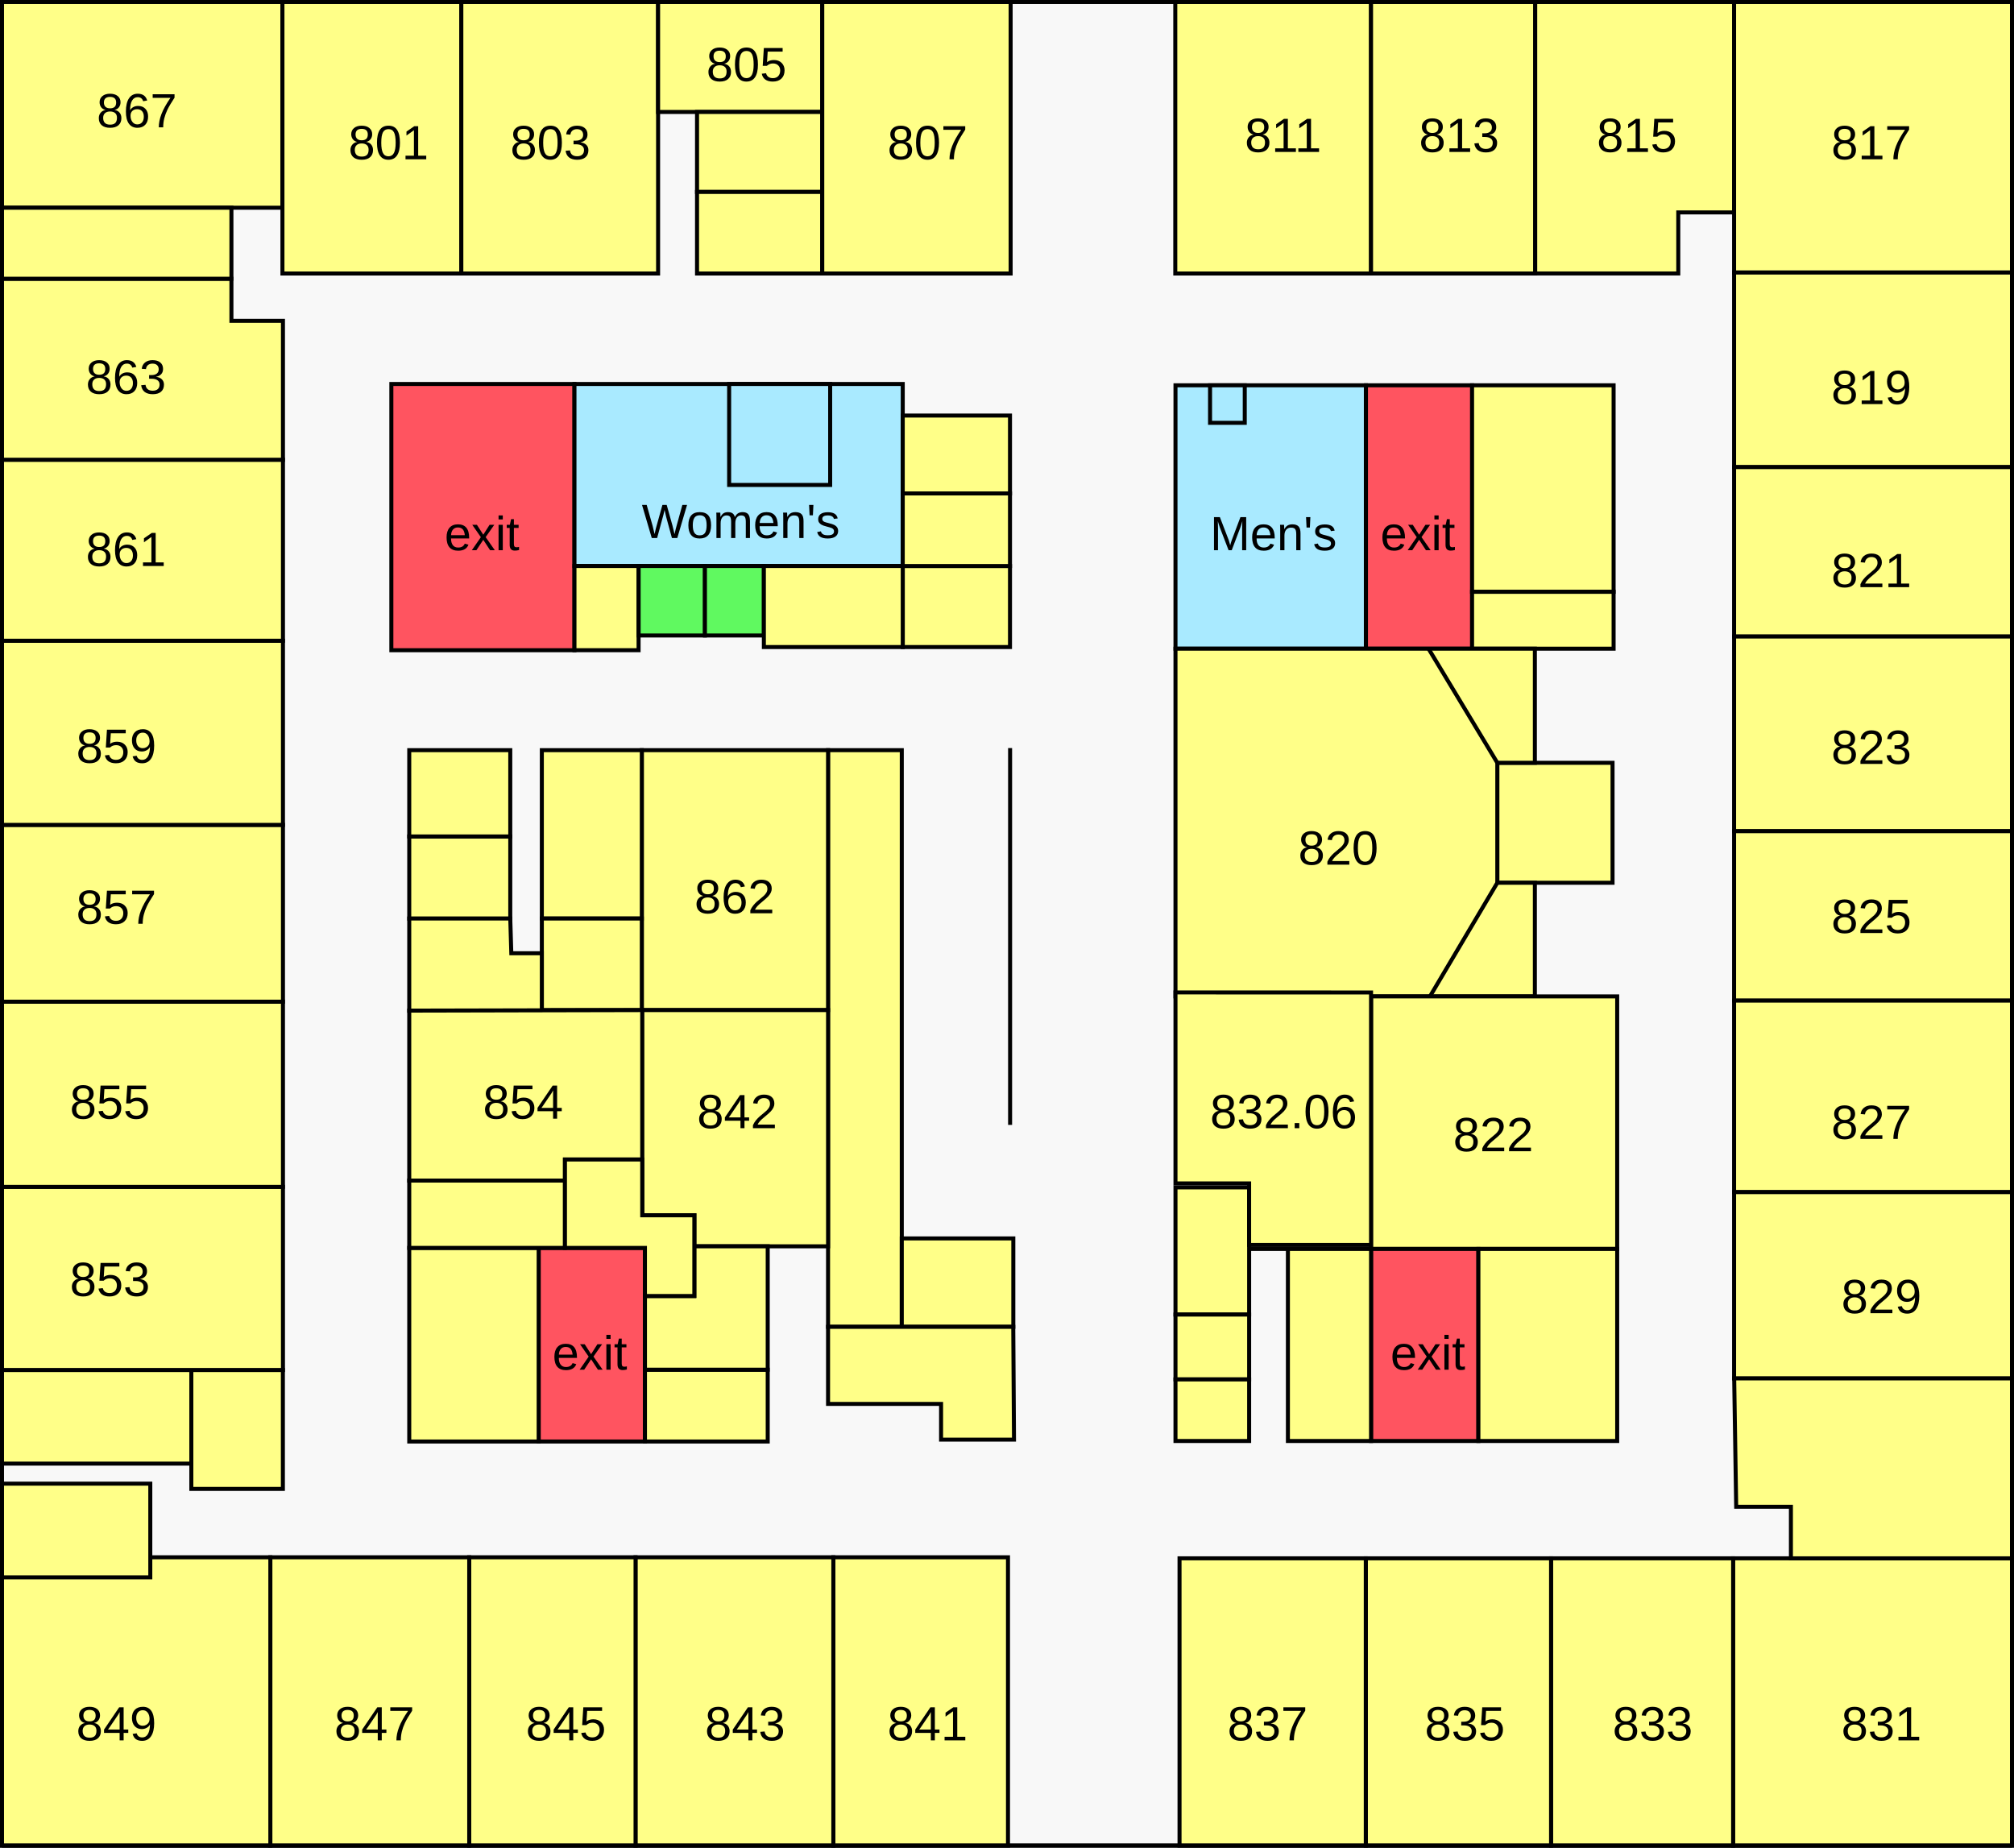
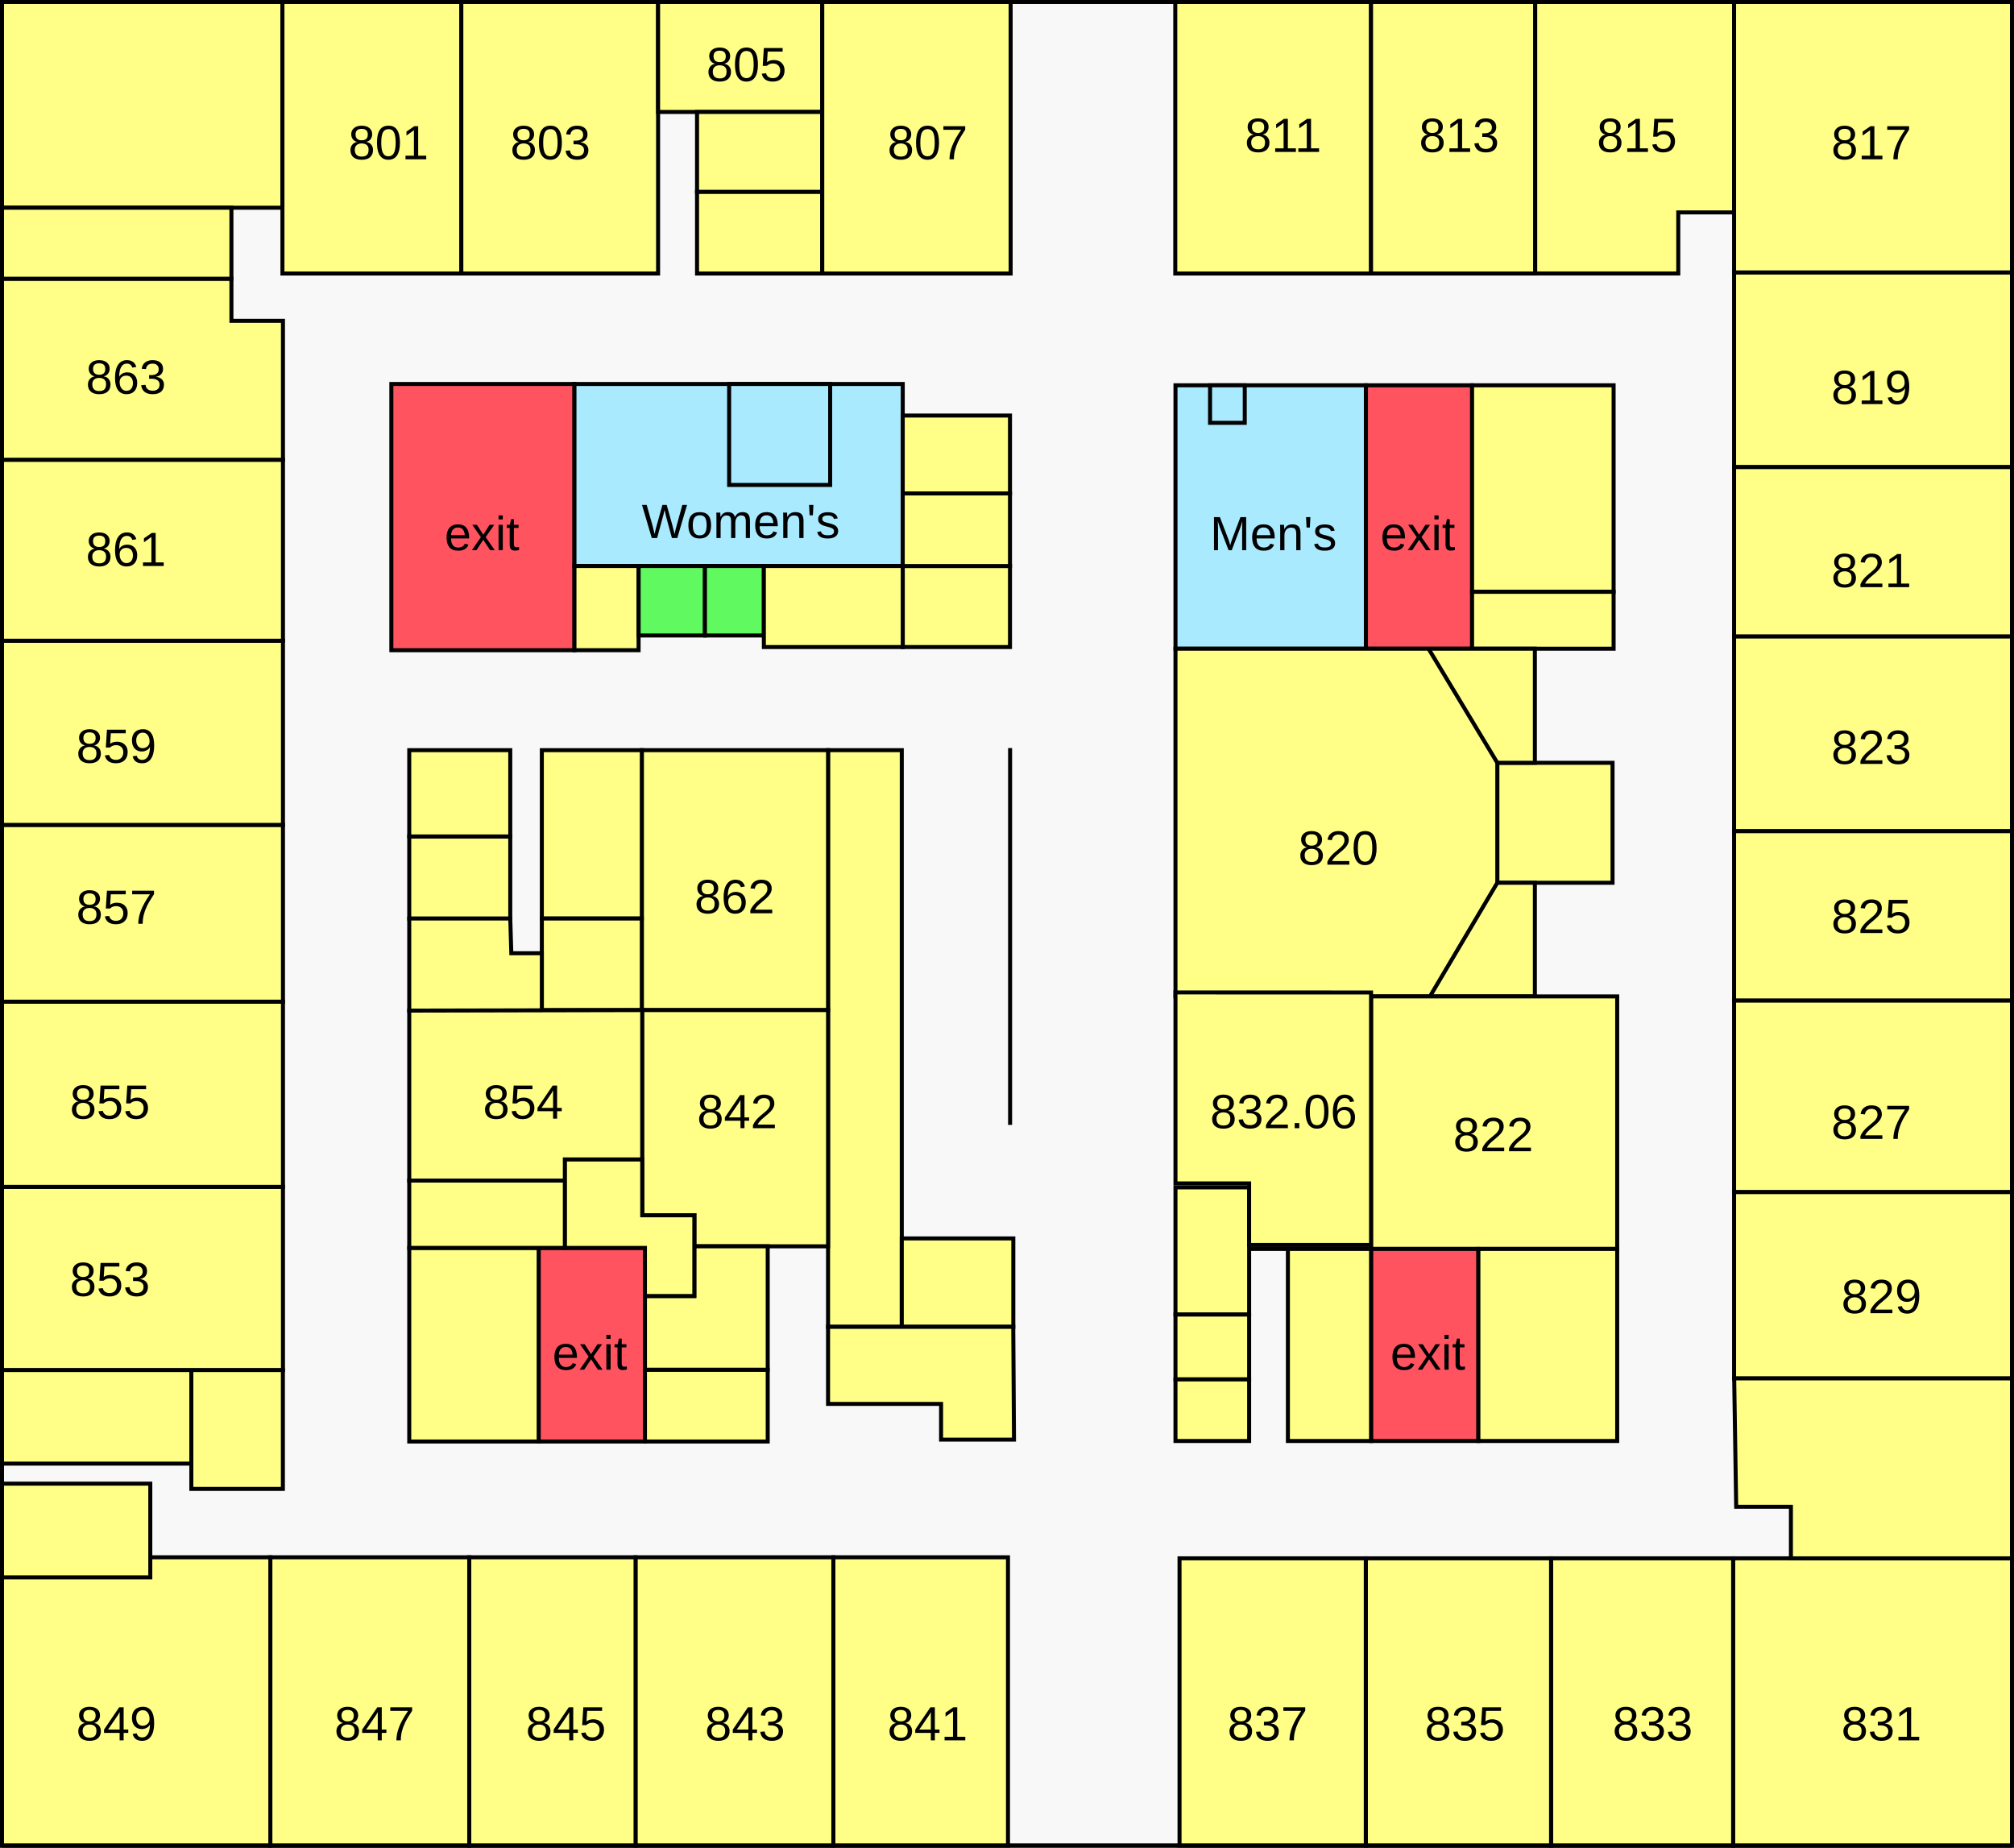
<svg xmlns="http://www.w3.org/2000/svg" id="Layer_1" data-name="Layer 1" viewBox="0 0 1005.01 922">
  <g id="layer2">
    <g id="g3987">
      <path id="background" d="M1,1H1004V921H1Z" transform="translate(0)" style="fill:#f8f8f8;stroke:#000;stroke-width:2px" />
      <path id="H867" d="M1,1H140.94V103.66H1Z" transform="translate(0)" style="fill:#ff8;stroke:#000;stroke-width:2px" />
      <path id="H801" d="M140.94,1h89.27V136.48H140.94Z" transform="translate(0)" style="fill:#ff8;stroke:#000;stroke-width:2px" />
      <path id="H803" d="M230.21,1H328.4V136.48H230.21Z" transform="translate(0)" style="fill:#ff8;stroke:#000;stroke-width:2px" />
      <path id="rect3787" d="M328.4,1h81.92V55.87H328.4Z" transform="translate(0)" style="fill:#ff8;stroke:#000;stroke-width:2px" />
      <path id="rect3789" d="M347.83,55.87h62.49V95.78H347.83Z" transform="translate(0)" style="fill:#ff8;stroke:#000;stroke-width:2px" />
      <path id="rect3791" d="M347.83,95.78h62.49v40.7H347.83Z" transform="translate(0)" style="fill:#ff8;stroke:#000;stroke-width:2px" />
      <path id="H807" d="M410.32,1h94V136.48h-94Z" transform="translate(0)" style="fill:#ff8;stroke:#000;stroke-width:2px" />
      <path id="H811" d="M586.48,1h97.67V136.48H586.48Z" transform="translate(0)" style="fill:#ff8;stroke:#000;stroke-width:2px" />
      <path id="H813" d="M684.17,1h81.92V136.48H684.17Z" transform="translate(0)" style="fill:#ff8;stroke:#000;stroke-width:2px" />
      <path id="H815" d="M865.33,1V106H837.48v30.46H766.09V1Z" transform="translate(0)" style="fill:#ff8;stroke:#000;stroke-width:2px" />
      <path id="H817" d="M865.33,1H1004V136H865.33Z" transform="translate(0)" style="fill:#ff8;stroke:#000;stroke-width:2px" />
      <path id="H819" d="M865.33,136H1004v97.1H865.33Z" transform="translate(0)" style="fill:#ff8;stroke:#000;stroke-width:2px" />
      <path id="H821" d="M865.33,233.1H1004v84.54H865.33Z" transform="translate(0)" style="fill:#ff8;stroke:#000;stroke-width:2px" />
      <path id="H823" d="M865.33,317.64H1004v97.15H865.33Z" transform="translate(0)" style="fill:#ff8;stroke:#000;stroke-width:2px" />
      <path id="H825" d="M865.33,414.79H1004v84.54H865.33Z" transform="translate(0)" style="fill:#ff8;stroke:#000;stroke-width:2px" />
      <path id="H827" d="M865.33,499.33H1004V594.9H865.33Z" transform="translate(0)" style="fill:#ff8;stroke:#000;stroke-width:2px" />
      <path id="H829" d="M865.33,594.9H1004v93H865.33Z" transform="translate(0)" style="fill:#ff8;stroke:#000;stroke-width:2px" />
      <path id="H831" d="M864.81,777.64H1004V921H864.81Z" transform="translate(0)" style="fill:#ff8;stroke:#000;stroke-width:2px" />
      <path id="H833" d="M774,777.64h90.85V921H774Z" transform="translate(0)" style="fill:#ff8;stroke:#000;stroke-width:2px" />
      <path id="H835" d="M681.54,777.64H774V921H681.54Z" transform="translate(0)" style="fill:#ff8;stroke:#000;stroke-width:2px" />
      <path id="H837" d="M588.6,777.64h92.94V921H588.6Z" transform="translate(0)" style="fill:#ff8;stroke:#000;stroke-width:2px" />
      <path id="H841" d="M415.84,777.12H503V921H415.84Z" transform="translate(0)" style="fill:#ff8;stroke:#000;stroke-width:2px" />
      <path id="H843" d="M317.11,777.12h98.73V921H317.11Z" transform="translate(0)" style="fill:#ff8;stroke:#000;stroke-width:2px" />
      <path id="H845" d="M234.15,777.12h83V921h-83Z" transform="translate(0)" style="fill:#ff8;stroke:#000;stroke-width:2px" />
      <path id="H847" d="M134.9,777.12h99.25V921H134.9Z" transform="translate(0)" style="fill:#ff8;stroke:#000;stroke-width:2px" />
      <path id="H849" d="M1,777.12H134.9V921H1Z" transform="translate(0)" style="fill:#ff8;stroke:#000;stroke-width:2px" />
      <path id="rect3843" d="M1,740.38H75v46.74H1Z" transform="translate(0)" style="fill:#ff8;stroke:#000;stroke-width:2px" />
      <path id="rect3845" d="M1,683.65H95.48v46.73H1Z" transform="translate(0)" style="fill:#ff8;stroke:#000;stroke-width:2px" />
      <path id="rect3847" d="M95.48,683.65h45.68V743H95.48Z" transform="translate(0)" style="fill:#ff8;stroke:#000;stroke-width:2px" />
      <path id="H853" d="M1,592.28H141.2v91.37H1Z" transform="translate(0)" style="fill:#ff8;stroke:#000;stroke-width:2px" />
      <path id="H855" d="M1,499.86H141.2v92.42H1Z" transform="translate(0)" style="fill:#ff8;stroke:#000;stroke-width:2px" />
      <path id="H857" d="M1,411.64H141.2v88.22H1Z" transform="translate(0)" style="fill:#ff8;stroke:#000;stroke-width:2px" />
      <path id="H859" d="M1,319.74H141.2v91.9H1Z" transform="translate(0)" style="fill:#ff8;stroke:#000;stroke-width:2px" />
      <path id="H861" d="M1,229.42H141.2v90.32H1Z" transform="translate(0)" style="fill:#ff8;stroke:#000;stroke-width:2px" />
      <path id="H863" d="M141.2,229.42V160.11H115.48v-21H1v90.32Z" transform="translate(0)" style="fill:#ff8;stroke:#000;stroke-width:2px" />
      <path id="rect3859" d="M1,103.66H115.48V139.1H1Z" transform="translate(0)" style="fill:#ff8;stroke:#000;stroke-width:2px" />
      <path id="path3863" d="M893.69,777.64V751.91H866.38l-1-64.06H1004v89.79Z" transform="translate(0)" style="fill:#ff8;stroke:#000;stroke-width:2px" />
      <path id="exit_top_left" data-name="exit top left" d="M195.29,191.62h91.37V324.47H195.29Z" transform="translate(0)" style="fill:#ff5460;stroke:#000;stroke-width:2px" />
      <path id="Women_s" data-name="Women s" d="M286.66,191.62H450.48v90.84H286.66Z" transform="translate(0)" style="fill:#a9eaff;stroke:#000;stroke-width:2px" />
      <path id="Women_s_door" data-name="Women s door" d="M363.85,191.62h50.41V242H363.85Z" transform="translate(0)" style="fill:#a9eaff;stroke:#000;stroke-width:2px" />
      <path id="rect3877" d="M286.66,282.46h32v42h-32Z" transform="translate(0)" style="fill:#ff8;stroke:#000;stroke-width:2px" />
      <path id="Elevator1" d="M318.69,282.46h33.08v34.66H318.69Z" transform="translate(0)" style="fill:#60f960;stroke:#000;stroke-width:2px" />
      <path id="Elevator2" d="M351.77,282.46h29.41v34.66H351.77Z" transform="translate(0)" style="fill:#60f960;stroke:#000;stroke-width:2px" />
      <path id="rect3885" d="M450.48,282.46H504v40.43H450.48Z" transform="translate(0)" style="fill:#ff8;stroke:#000;stroke-width:2px" />
      <path id="rect3887" d="M450.48,246.23H504v36.23H450.48Z" transform="translate(0)" style="fill:#ff8;stroke:#000;stroke-width:2px" />
      <path id="rect3889" d="M450.48,207.37H504v38.86H450.48Z" transform="translate(0)" style="fill:#ff8;stroke:#000;stroke-width:2px" />
      <path id="rect3891" d="M381.18,282.46h69.3v40.43h-69.3Z" transform="translate(0)" style="fill:#ff8;stroke:#000;stroke-width:2px" />
      <path id="escalator" d="M413.21,374.35H450V662.12H413.21Z" transform="translate(0)" style="fill:#ff8;stroke:#000;stroke-width:2px" />
      <path id="rect3897" d="M450,618h55.66v44.11H450Z" transform="translate(0)" style="fill:#ff8;stroke:#000;stroke-width:2px" />
      <path id="H862" d="M320.27,374.35h92.94V504.06H320.27Z" transform="translate(0)" style="fill:#ff8;stroke:#000;stroke-width:2px" />
      <path id="rect3901" d="M270.38,374.35h49.89v84H270.38Z" transform="translate(0)" style="fill:#ff8;stroke:#000;stroke-width:2px" />
      <path id="rect3903" d="M270.38,458.37h49.89v45.69H270.38Z" transform="translate(0)" style="fill:#ff8;stroke:#000;stroke-width:2px" />
      <path id="rect3908" d="M204.22,417.41h50.41v41H204.22Z" transform="translate(0)" style="fill:#ff8;stroke:#000;stroke-width:2px" />
      <path id="rect3913" d="M204.22,374.35h50.41v43.06H204.22Z" transform="translate(0)" style="fill:#ff8;stroke:#000;stroke-width:2px" />
      <path id="path3917" d="M270.38,504.32V475.7H255.15l-.52-17.33H204.22v46Z" transform="translate(0)" style="fill:#ff8;stroke:#000;stroke-width:2px" />
      <path id="exit_bottom_left" data-name="exit bottom left" d="M268.8,622.73h53v96.62h-53Z" transform="translate(0)" style="fill:#ff5460;stroke:#000;stroke-width:2px" />
      <path id="rect3923" d="M204.22,622.73H268.8v96.62H204.22Z" transform="translate(0)" style="fill:#ff8;stroke:#000;stroke-width:2px" />
      <path id="H854" d="M204.22,504.32v84.81h77.71V578.62h38.6V504.06Z" transform="translate(0)" style="fill:#ff8;stroke:#000;stroke-width:2px" />
      <path id="H842" d="M320.53,504.06V606.45h26v15.49h66.69V504.06Z" transform="translate(0)" style="fill:#ff8;stroke:#000;stroke-width:2px" />
      <path id="rect3931" d="M204.22,589.13h77.71v33.6H204.22Z" transform="translate(0)" style="fill:#ff8;stroke:#000;stroke-width:2px" />
      <path id="rect3933" d="M321.84,683.51H383.1v35.84H321.84Z" transform="translate(0)" style="fill:#ff8;stroke:#000;stroke-width:2px" />
      <path id="path3935" d="M413.21,662.12v38.47h56.4v17.82H506l-.37-56.29Z" transform="translate(0)" style="fill:#ff8;stroke:#000;stroke-width:2px" />
      <path id="path3937" d="M383.1,683.51V621.94H346.48v24.81H321.84v36.76Z" transform="translate(0)" style="fill:#ff8;stroke:#000;stroke-width:2px" />
      <path id="Men_s" data-name="Men s" d="M586.58,192.27h95V323.71h-95Z" transform="translate(0)" style="fill:#a9eaff;stroke:#000;stroke-width:2px" />
      <path id="Men_s_door" data-name="Men s door" d="M603.83,192.27h17.32V211H603.83Z" transform="translate(0)" style="fill:#a9eaff;stroke:#000;stroke-width:2px" />
      <path id="exit_top_right" data-name="exit top right" d="M681.63,192.27h53V323.71h-53Z" transform="translate(0)" style="fill:#ff5460;stroke:#000;stroke-width:2px" />
      <path id="rect3947" d="M734.58,192.27h70.63V295.33H734.58Z" transform="translate(0)" style="fill:#ff8;stroke:#000;stroke-width:2px" />
      <path id="rect3949" d="M734.58,295.33h70.63v28.38H734.58Z" transform="translate(0)" style="fill:#ff8;stroke:#000;stroke-width:2px" />
      <path id="H820_door" data-name="H820 door" d="M747.18,380.66h57.5v59.86h-57.5Z" transform="translate(0)" style="fill:#ff8;stroke:#000;stroke-width:2px" />
      <path id="H820" d="M586.58,323.71V497.24H765.92V440.52H747.17V380.65h18.75V323.71Z" transform="translate(0)" style="fill:#ff8;stroke:#000;stroke-width:2px" />
      <path id="H822" d="M684.17,497.23H807v126H684.17Z" transform="translate(0)" style="fill:#ff8;stroke:#000;stroke-width:2px" />
      <path id="exit_bottom_right" data-name="exit bottom right" d="M684.17,623.26h53.56v95.83H684.17Z" transform="translate(0)" style="fill:#ff5460;stroke:#000;stroke-width:2px" />
      <path id="rect3959" d="M737.73,623.26H807v95.83H737.73Z" transform="translate(0)" style="fill:#ff8;stroke:#000;stroke-width:2px" />
      <path id="rect3961" d="M642.68,623.26h41.49v95.83H642.68Z" transform="translate(0)" style="fill:#ff8;stroke:#000;stroke-width:2px" />
      <path id="rect3965" d="M586.58,592.54h36.76V656H586.58Z" transform="translate(0)" style="fill:#ff8;stroke:#000;stroke-width:2px" />
      <path id="rect3969" d="M586.58,656h36.76v32.34H586.58Z" transform="translate(0)" style="fill:#ff8;stroke:#000;stroke-width:2px" />
      <path id="rect3971" d="M586.58,688.37h36.76v30.72H586.58Z" transform="translate(0)" style="fill:#ff8;stroke:#000;stroke-width:2px" />
      <path id="path3973" d="M642.68,623.26H623.34" transform="translate(0)" style="fill:#da3636;stroke:#000;stroke-width:2px" />
      <path id="path3975" d="M684.17,497.23H586.58" transform="translate(0)" style="fill:#da3636;stroke:#000;stroke-width:2px" />
      <path id="path3981" d="M747.18,440.52l-33.61,56.71" transform="translate(0)" style="fill:#da3636;stroke:#000;stroke-width:2px" />
      <path id="path3983" d="M747.18,380.66l-34.36-57" transform="translate(0)" style="fill:#da3636;stroke:#000;stroke-width:2px" />
      <path id="path3985" d="M504.05,373.3V561.35" transform="translate(0)" style="fill:#da3636;stroke:#000;stroke-width:2px" />
      <path id="rect4717" d="M281.92,578.62v44.12h39.91v24h24.65V606.46h-26V578.62Z" transform="translate(0)" style="fill:#ff8;stroke:#000;stroke-width:2px" />
      <path id="H832.06" d="M586.58,495.24v95.31h36.75v30.72h60.84v-126Z" transform="translate(0)" style="fill:#ff8;stroke:#000;stroke-width:2px" />
      <g id="_867" data-name=" 867">
        <text transform="translate(352.47 40.48)" style="isolation:isolate;font-size:24px;font-family:ArialMT, Arial">805
                </text>
      </g>
      <g id="_801" data-name=" 801">
        <text transform="translate(173.83 79.49)" style="isolation:isolate;font-size:24px;font-family:ArialMT, Arial">801
                </text>
      </g>
      <g id="_803" data-name=" 803">
        <text transform="translate(254.63 79.49)" style="isolation:isolate;font-size:24px;font-family:ArialMT, Arial">803
                </text>
      </g>
      <g id="_807" data-name=" 807">
        <text transform="translate(442.83 79.49)" style="isolation:isolate;font-size:24px;font-family:ArialMT, Arial">807
                </text>
      </g>
      <g id="_811" data-name=" 811">
        <g style="isolation:isolate">
          <text transform="translate(621.15 75.83)" style="isolation:isolate;font-size:24px;font-family:ArialMT, Arial">8
                    </text>
          <text transform="translate(634.5 75.83)" style="isolation:isolate;font-size:24px;font-family:ArialMT, Arial;letter-spacing:-0.074em">
                        1
                    </text>
          <text transform="translate(646.07 75.83)" style="font-size:24px;font-family:ArialMT, Arial" />
          <text transform="translate(646.06 75.83)" style="isolation:isolate;font-size:24px;font-family:ArialMT, Arial">1
                    </text>
        </g>
      </g>
      <g id="_813" data-name=" 813">
        <text transform="translate(708.1 75.83)" style="isolation:isolate;font-size:24px;font-family:ArialMT, Arial">813
                </text>
      </g>
      <g id="_815" data-name=" 815">
        <text transform="translate(796.83 75.83)" style="isolation:isolate;font-size:24px;font-family:ArialMT, Arial">815
                </text>
      </g>
      <g id="_817" data-name=" 817">
        <text transform="translate(913.83 79.49)" style="isolation:isolate;font-size:24px;font-family:ArialMT, Arial">817
                </text>
      </g>
      <g id="_819" data-name=" 819">
        <text transform="translate(913.83 201.65)" style="isolation:isolate;font-size:24px;font-family:ArialMT, Arial">819
                </text>
      </g>
      <g id="_821" data-name=" 821">
        <text transform="translate(913.83 293)" style="isolation:isolate;font-size:24px;font-family:ArialMT, Arial">821
                </text>
      </g>
      <g id="_823" data-name=" 823">
        <text transform="translate(913.83 381.21)" style="isolation:isolate;font-size:24px;font-family:ArialMT, Arial">823
                </text>
      </g>
      <g id="_825" data-name=" 825">
        <text transform="translate(913.83 465.59)" style="isolation:isolate;font-size:24px;font-family:ArialMT, Arial">825
                </text>
      </g>
      <g id="_827" data-name=" 827">
        <text transform="translate(913.83 568.36)" style="isolation:isolate;font-size:24px;font-family:ArialMT, Arial">827
                </text>
      </g>
      <g id="_829" data-name=" 829">
        <text transform="translate(918.83 655.31)" style="isolation:isolate;font-size:24px;font-family:ArialMT, Arial">829
                </text>
      </g>
      <g id="_831" data-name=" 831">
        <text transform="translate(918.83 868.49)" style="isolation:isolate;font-size:24px;font-family:ArialMT, Arial">831
                </text>
      </g>
      <g id="_833" data-name=" 833">
        <text transform="translate(804.68 868.49)" style="isolation:isolate;font-size:24px;font-family:ArialMT, Arial">833
                </text>
      </g>
      <g id="_835" data-name=" 835">
        <text transform="translate(710.95 868.49)" style="isolation:isolate;font-size:24px;font-family:ArialMT, Arial">835
                </text>
      </g>
      <g id="_837" data-name=" 837">
        <text transform="translate(612.49 868.49)" style="isolation:isolate;font-size:24px;font-family:ArialMT, Arial">837
                </text>
      </g>
      <g id="_841" data-name=" 841">
        <text transform="translate(442.83 868.49)" style="isolation:isolate;font-size:24px;font-family:ArialMT, Arial">841
                </text>
      </g>
      <g id="_843" data-name=" 843">
        <text transform="translate(351.77 868.49)" style="isolation:isolate;font-size:24px;font-family:ArialMT, Arial">843
                </text>
      </g>
      <g id="_845" data-name=" 845">
        <text transform="translate(262.38 868.49)" style="isolation:isolate;font-size:24px;font-family:ArialMT, Arial">845
                </text>
      </g>
      <g id="_847" data-name=" 847">
        <text transform="translate(166.83 868.49)" style="isolation:isolate;font-size:24px;font-family:ArialMT, Arial">847
                </text>
      </g>
      <g id="_849" data-name=" 849">
        <text transform="translate(38.02 868.49)" style="isolation:isolate;font-size:24px;font-family:ArialMT, Arial">849
                </text>
      </g>
      <g id="_853" data-name=" 853">
        <text transform="translate(34.83 646.74)" style="isolation:isolate;font-size:24px;font-family:ArialMT, Arial">853
                </text>
      </g>
      <g id="_855" data-name=" 855">
        <text transform="translate(34.83 558.26)" style="isolation:isolate;font-size:24px;font-family:ArialMT, Arial">855
                </text>
      </g>
      <g id="_857" data-name=" 857">
        <text transform="translate(38.02 461)" style="isolation:isolate;font-size:24px;font-family:ArialMT, Arial">857
                </text>
      </g>
      <g id="_859" data-name=" 859">
        <text transform="translate(38.02 380.66)" style="isolation:isolate;font-size:24px;font-family:ArialMT, Arial">859
                </text>
      </g>
      <g id="_861" data-name=" 861">
        <text transform="translate(42.83 282.46)" style="isolation:isolate;font-size:24px;font-family:ArialMT, Arial">861
                </text>
      </g>
      <g id="_863" data-name=" 863">
        <text transform="translate(42.83 196.49)" style="isolation:isolate;font-size:24px;font-family:ArialMT, Arial">863
                </text>
      </g>
      <g id="exit">
        <text transform="translate(693.83 683.51)" style="isolation:isolate;font-size:24px;font-family:ArialMT, Arial">exit
                </text>
      </g>
      <g id="Women_s-2" data-name="Women s-2">
        <g style="isolation:isolate">
          <text transform="translate(320.27 268.49)" style="isolation:isolate;font-size:24px;font-family:ArialMT, Arial;letter-spacing:-0.018em">
                        W
                    </text>
          <text transform="translate(342.49 268.49)" style="font-size:24px;font-family:ArialMT, Arial" />
          <text transform="translate(342.49 268.49)" style="isolation:isolate;font-size:24px;font-family:ArialMT, Arial">omen's
                    </text>
        </g>
      </g>
      <g id="Men_s-2" data-name="Men s-2">
        <text transform="translate(603.83 274.58)" style="isolation:isolate;font-size:24px;font-family:ArialMT, Arial">Men's
                </text>
      </g>
      <g id="_820" data-name=" 820">
        <text transform="translate(647.83 431.49)" style="isolation:isolate;font-size:24px;font-family:ArialMT, Arial">820
                </text>
      </g>
      <g id="_832.06" data-name=" 832.06">
        <text transform="translate(603.83 563)" style="isolation:isolate;font-size:24px;font-family:ArialMT, Arial">832.06
                </text>
      </g>
      <g id="_822" data-name=" 822">
        <text transform="translate(725.13 574.49)" style="isolation:isolate;font-size:24px;font-family:ArialMT, Arial">822
                </text>
      </g>
      <g id="exit-2">
        <text transform="translate(275.63 683.51)" style="isolation:isolate;font-size:24px;font-family:ArialMT, Arial">exit
                </text>
      </g>
      <g id="exit-3">
        <text transform="translate(688.83 274.58)" style="isolation:isolate;font-size:24px;font-family:ArialMT, Arial">exit
                </text>
      </g>
      <g id="_862" data-name=" 862">
        <text transform="translate(346.52 455.75)" style="isolation:isolate;font-size:24px;font-family:ArialMT, Arial">862
                </text>
      </g>
      <g id="_842" data-name=" 842">
        <text transform="translate(347.83 563)" style="isolation:isolate;font-size:24px;font-family:ArialMT, Arial">842
                </text>
      </g>
      <g id="_854" data-name=" 854">
        <text transform="translate(240.98 558.26)" style="isolation:isolate;font-size:24px;font-family:ArialMT, Arial">854
                </text>
      </g>
      <g id="exit-4">
        <text transform="translate(221.83 274.58)" style="isolation:isolate;font-size:24px;font-family:ArialMT, Arial">exit
                </text>
      </g>
-       <g id="_867-2" data-name=" 867-2">
-         <text transform="translate(48.26 63.54)" style="isolation:isolate;font-size:24px;font-family:ArialMT, Arial">867
-                 </text>
-       </g>
    </g>
  </g>
  <line x1="1" y1="921" x2="1004" y2="921" style="fill:none;stroke:#000;stroke-miterlimit:10;stroke-width:2px" />
</svg>
